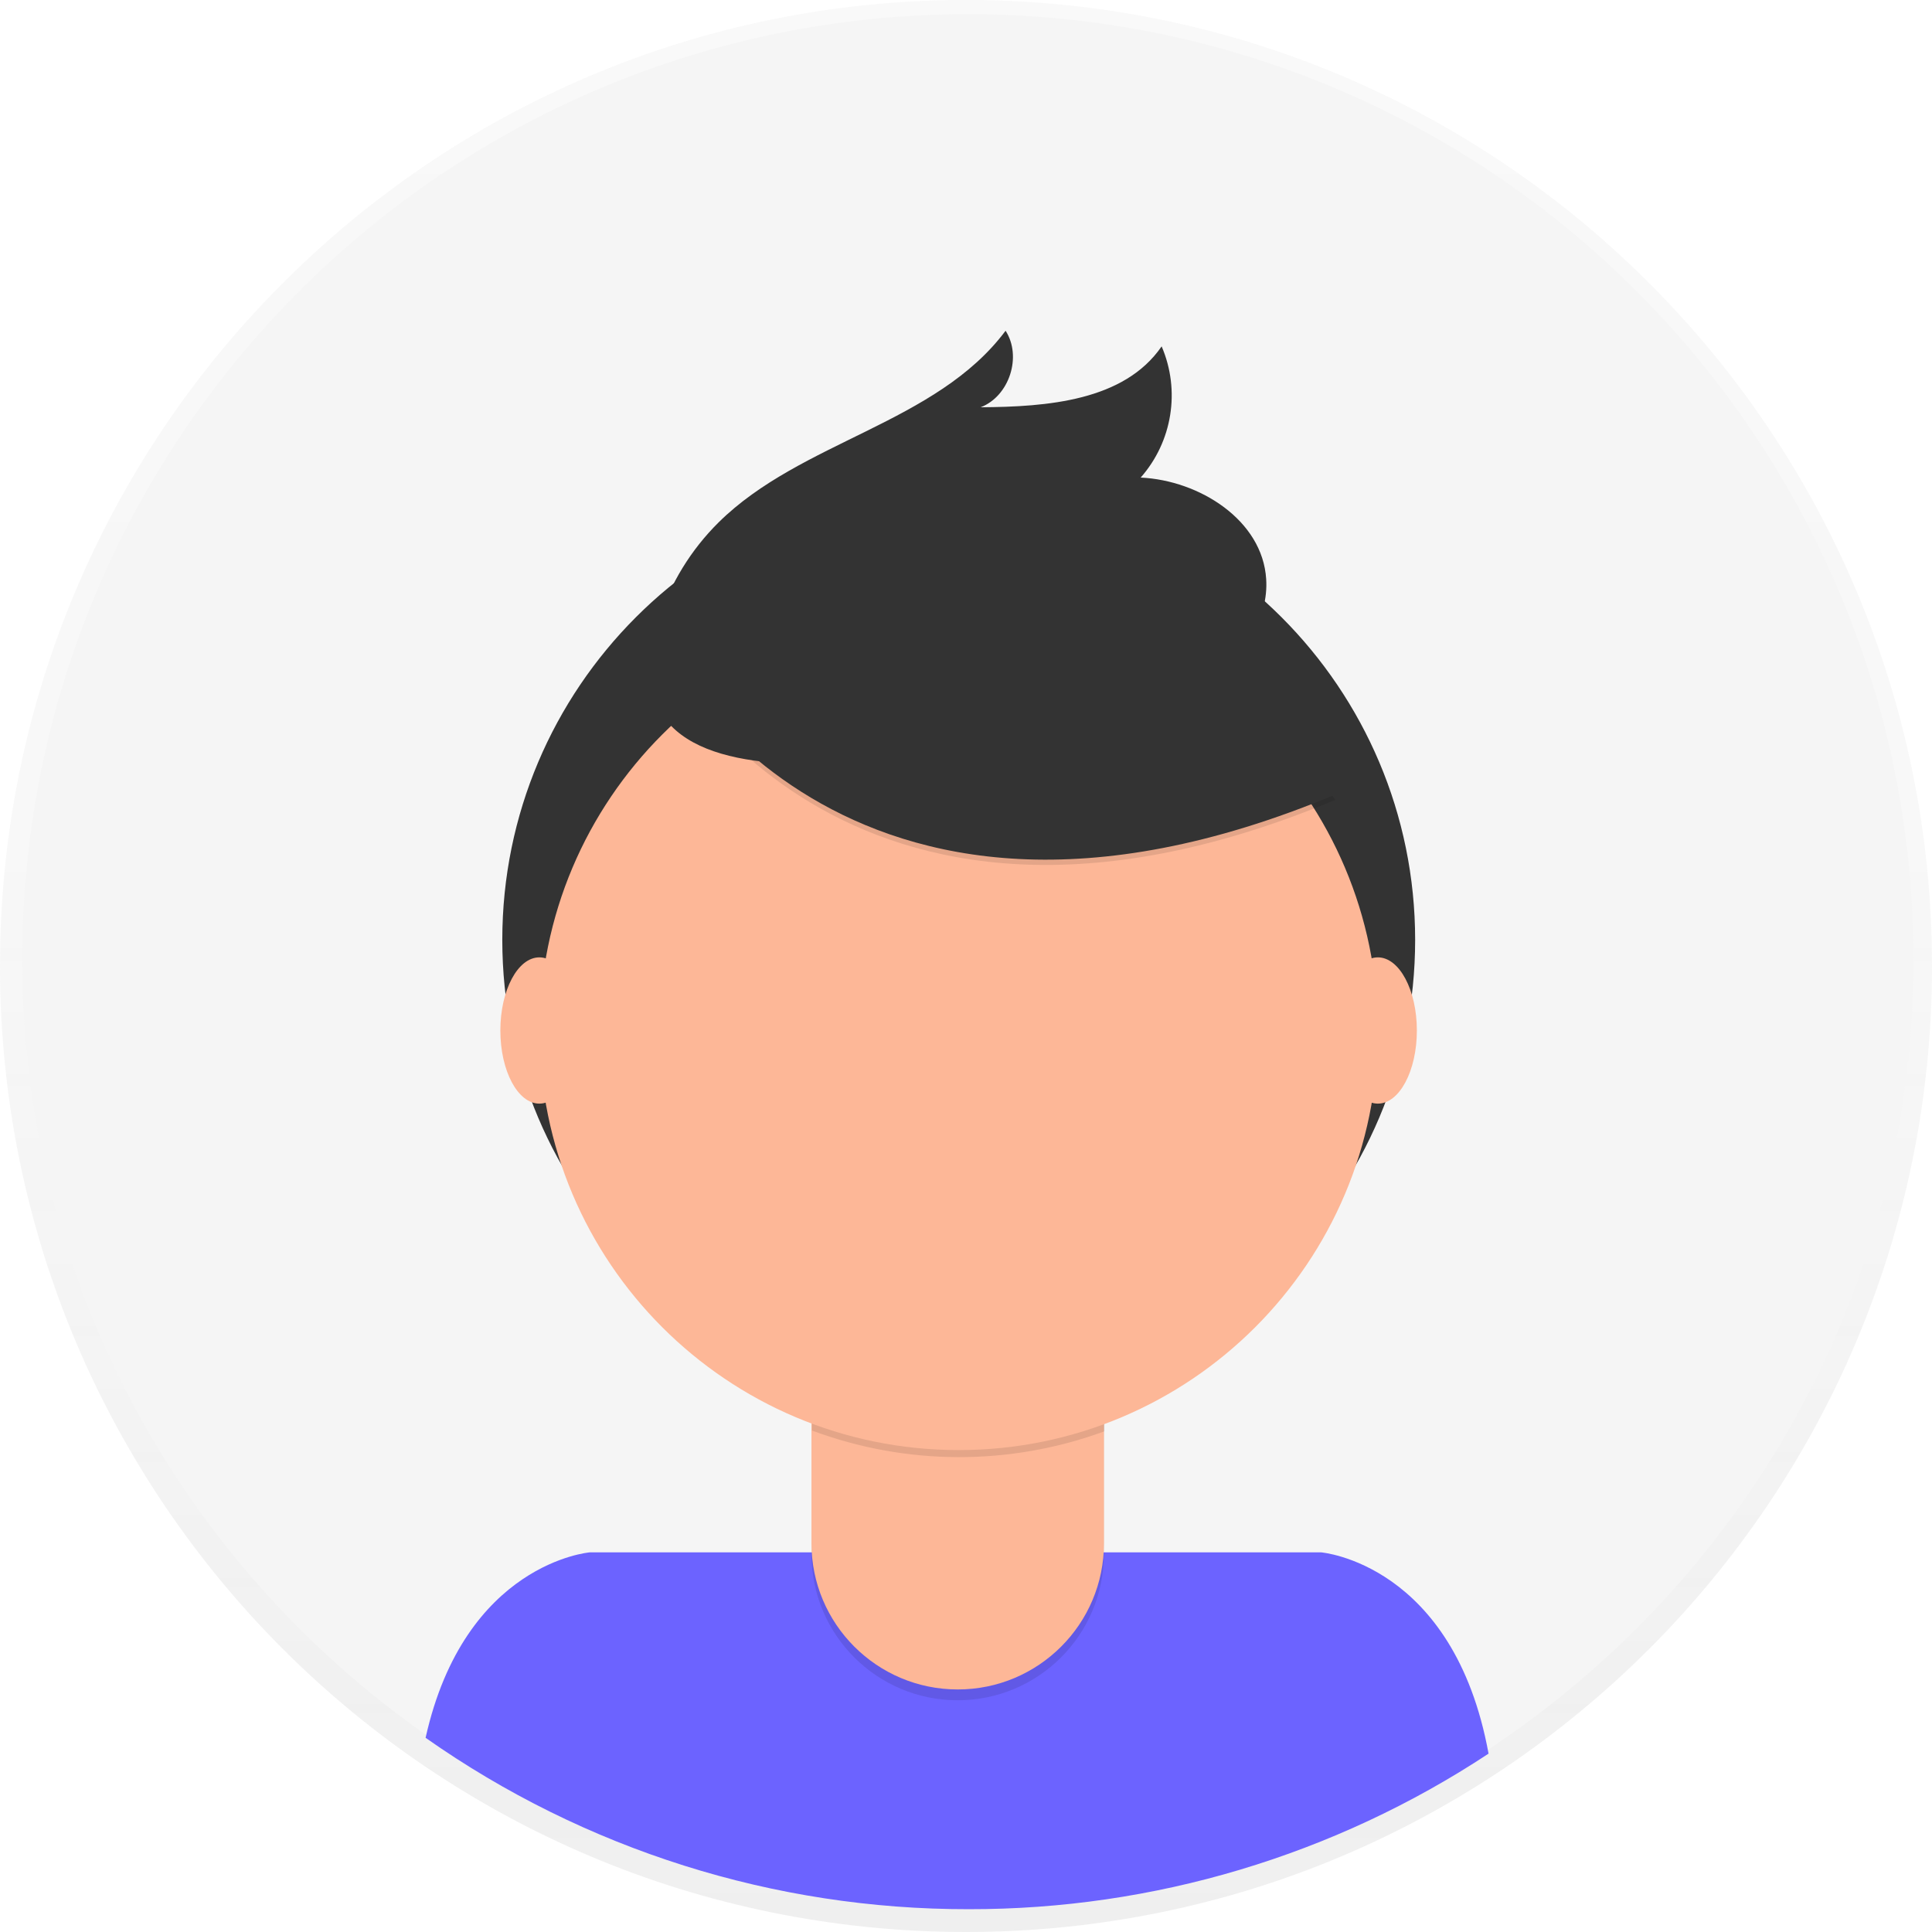
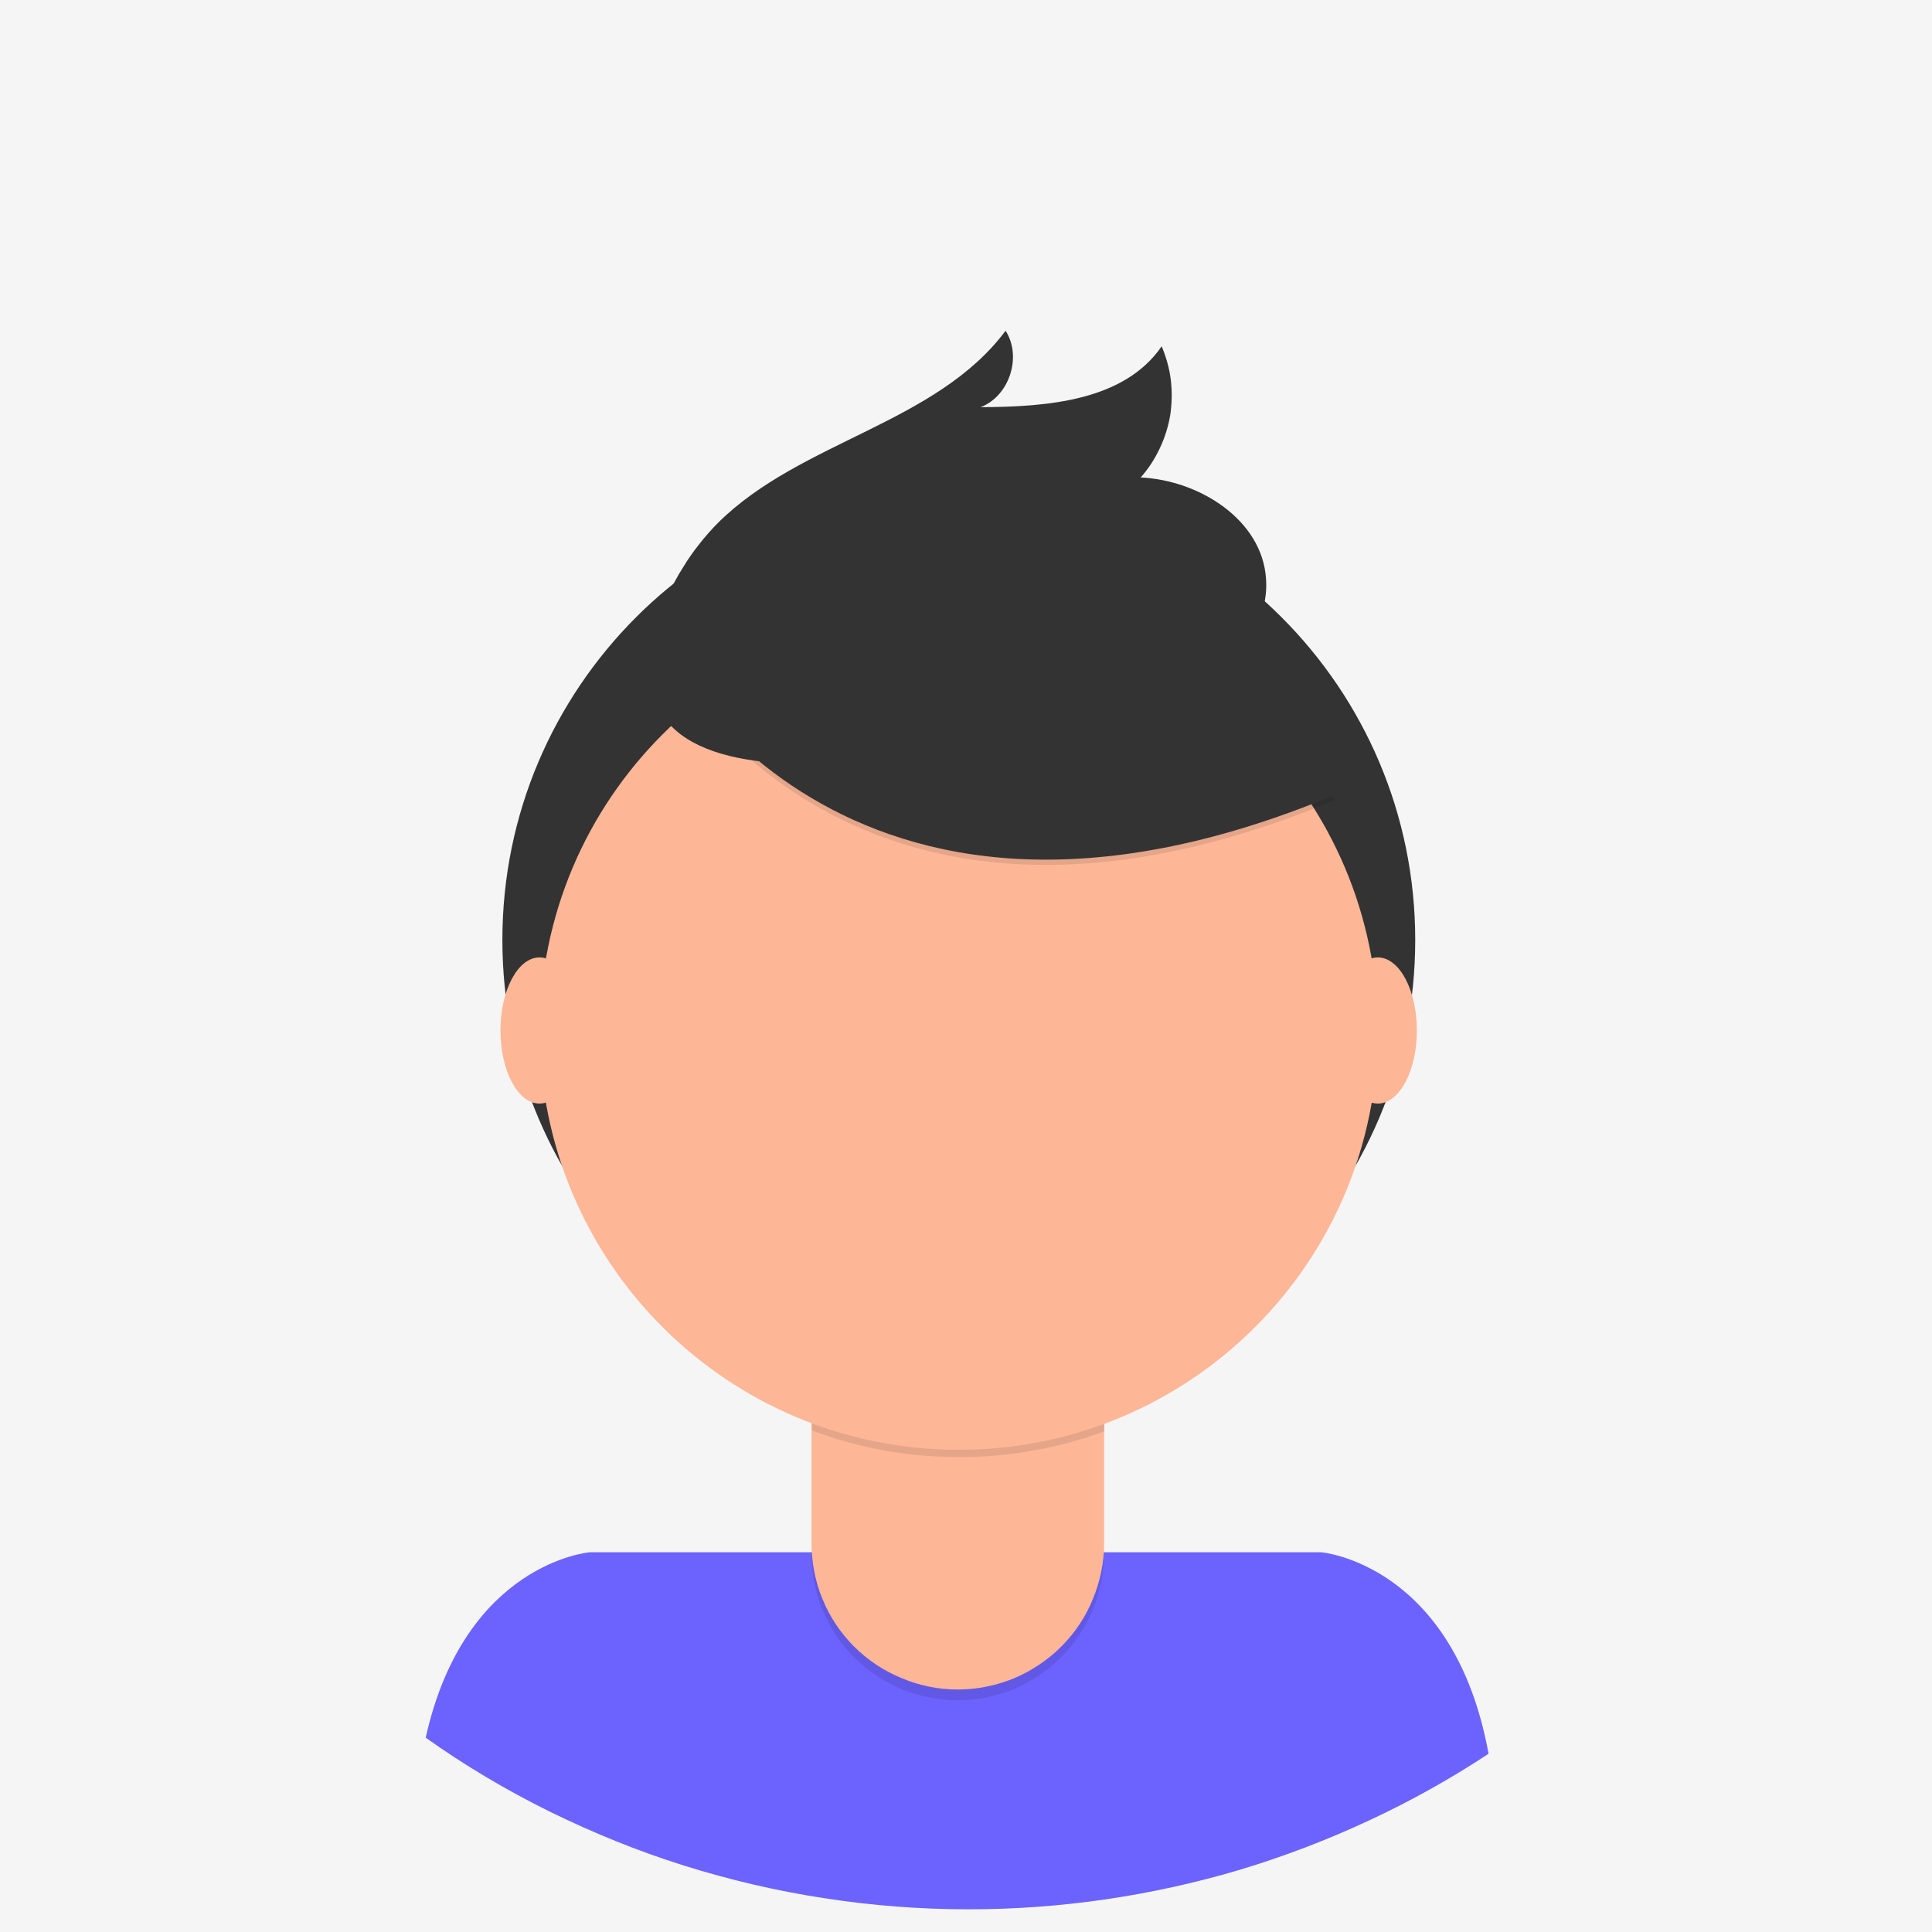
- <svg xmlns="http://www.w3.org/2000/svg" data-name="Layer 1" width="698" height="698" viewBox="0 0 698 698">
+ <svg xmlns="http://www.w3.org/2000/svg" version="1.2" viewBox="0 0 698 698" width="698" height="698">
  <defs>
-     <linearGradient id="b247946c-c62f-4d08-994a-4c3d64e1e98f-242" x1="349" y1="698" x2="349" gradientUnits="userSpaceOnUse">
-       <stop offset="0" stop-color="gray" stop-opacity="0.25" />
-       <stop offset="0.54" stop-color="gray" stop-opacity="0.12" />
-       <stop offset="1" stop-color="gray" stop-opacity="0.1" />
+     <linearGradient id="P" gradientUnits="userSpaceOnUse" />
+     <linearGradient id="g1" x1="349" y1="698" x2="349" y2="0" href="#P">
+       <stop stop-color="#808080" stop-opacity=".3" />
+       <stop offset=".5" stop-color="#808080" stop-opacity=".1" />
+       <stop offset="1" stop-color="#808080" stop-opacity=".1" />
    </linearGradient>
  </defs>
-   <g opacity="0.5">
-     <circle cx="349" cy="349" r="349" fill="url(#b247946c-c62f-4d08-994a-4c3d64e1e98f-242)" />
+   <style>.a{fill:url(#g1)}.b{fill:#f5f5f5}.c{fill:#6c63ff}.d{fill:#333}.e{opacity:.1}.f{fill:#fdb797}</style>
+   <g style="opacity:.5">
+     <circle class="a" cx="349" cy="349" r="349" />
  </g>
-   <circle cx="349.68" cy="346.77" r="341.64" fill="#f5f5f5" />
-   <path d="M601,790.76a340,340,0,0,0,187.79-56.2c-12.59-68.8-60.5-72.72-60.5-72.72H464.09s-45.21,3.71-59.33,67A340.07,340.07,0,0,0,601,790.76Z" transform="translate(-251 -101)" fill="#6c63ff" />
-   <circle cx="346.37" cy="339.57" r="164.9" fill="#333" />
-   <path d="M293.15,476.92H398.81a0,0,0,0,1,0,0v84.53A52.83,52.83,0,0,1,346,614.28h0a52.83,52.83,0,0,1-52.83-52.83V476.92a0,0,0,0,1,0,0Z" opacity="0.1" />
-   <path d="M296.5,473h99a3.35,3.35,0,0,1,3.35,3.35v81.18A52.83,52.83,0,0,1,346,610.37h0a52.83,52.83,0,0,1-52.83-52.83V476.35A3.35,3.35,0,0,1,296.5,473Z" fill="#fdb797" />
-   <path d="M544.34,617.82a152.07,152.07,0,0,0,105.66.29v-13H544.34Z" transform="translate(-251 -101)" opacity="0.1" />
-   <circle cx="346.37" cy="372.44" r="151.45" fill="#fdb797" />
-   <path d="M489.49,335.68S553.32,465.24,733.37,390l-41.92-65.73-74.31-26.67Z" transform="translate(-251 -101)" opacity="0.1" />
-   <path d="M489.49,333.78s63.83,129.56,243.88,54.3l-41.92-65.73-74.31-26.67Z" transform="translate(-251 -101)" fill="#333" />
-   <path d="M488.93,325a87.49,87.49,0,0,1,21.69-35.27c29.79-29.45,78.63-35.66,103.68-69.24,6,9.32,1.36,23.65-9,27.65,24-.16,51.81-2.26,65.38-22a44.89,44.89,0,0,1-7.57,47.4c21.27,1,44,15.4,45.34,36.65.92,14.16-8,27.56-19.59,35.68s-25.71,11.85-39.56,14.9C608.86,369.7,462.54,407.07,488.93,325Z" transform="translate(-251 -101)" fill="#333" />
-   <ellipse cx="194.86" cy="372.3" rx="14.09" ry="26.42" fill="#fdb797" />
-   <ellipse cx="497.8" cy="372.3" rx="14.09" ry="26.42" fill="#fdb797" />
+   <ellipse class="b" cx="360" cy="412.8" rx="542" ry="565.8" />
+   <path class="c" d="m297.9 685.8c-17.2-2.6-34.2-6.6-50.8-11.8-16.6-5.2-32.8-11.8-48.5-19.5-15.6-7.7-30.6-16.6-44.8-26.7 14.1-63.3 59.3-67 59.3-67h264.2c0 0 47.9 4 60.5 72.8-13.8 9.1-28.3 17.2-43.4 24.2-15 7-30.5 12.9-46.4 17.7-15.8 4.7-32.1 8.3-48.5 10.7-16.4 2.4-32.9 3.6-49.5 3.6-17.4 0-34.8-1.3-52.1-4z" />
+   <circle class="d" cx="346.4" cy="339.6" r="164.9" />
+   <path class="e" d="m293.1 476.9h105.7v84.6c0 6.9-1.4 13.8-4 20.2-2.7 6.4-6.6 12.2-11.5 17.1-4.9 4.9-10.7 8.8-17.1 11.5-6.4 2.6-13.3 4-20.2 4-6.9 0-13.8-1.4-20.2-4-6.4-2.7-12.3-6.6-17.2-11.5-4.9-4.9-8.8-10.7-11.4-17.1-2.7-6.4-4-13.3-4-20.2v-84.6z" />
+   <path class="f" d="m296.5 473h99q0.7 0 1.3 0.3 0.6 0.2 1.1 0.7 0.4 0.5 0.7 1.1 0.2 0.6 0.3 1.3v81.1c0 7-1.4 13.8-4.1 20.3-2.6 6.4-6.5 12.2-11.4 17.1-4.9 4.9-10.8 8.8-17.2 11.5-6.4 2.6-13.3 4-20.2 4-6.9 0-13.8-1.4-20.2-4.1-6.4-2.6-12.3-6.5-17.2-11.4-4.9-4.9-8.8-10.7-11.4-17.1-2.7-6.5-4-13.3-4-20.3v-81.1q0-0.7 0.2-1.3 0.3-0.6 0.7-1.1 0.5-0.5 1.1-0.7 0.6-0.3 1.3-0.3z" />
+   <path class="e" d="m293.3 504.1h105.7v13c-8.4 3.1-17.2 5.5-26 7-8.9 1.6-17.9 2.4-26.9 2.3-9 0-17.9-0.8-26.8-2.4-8.8-1.6-17.5-4-26-7.2z" />
+   <circle class="f" cx="346.4" cy="372.4" r="151.4" />
+   <path class="e" d="m366.1 196.6l74.4 26.7 41.9 65.7c-180.1 75.2-243.9-54.3-243.9-54.3z" />
+   <path class="d" d="m366.1 194.7l74.4 26.6 41.9 65.8c-180.1 75.2-243.9-54.3-243.9-54.3z" />
+   <path class="d" d="m237.9 224q1.6-5 3.8-9.7 2.2-4.8 5-9.2 2.7-4.5 6-8.6 3.2-4.1 6.9-7.8c29.8-29.4 78.6-35.6 103.7-69.2 6 9.3 1.4 23.6-9 27.6 24-0.1 51.8-2.2 65.4-22 1.6 3.9 2.8 8 3.3 12.2 0.5 4.2 0.4 8.5-0.2 12.6-0.7 4.2-2 8.3-3.8 12.1-1.8 3.8-4.1 7.4-6.9 10.5 21.3 1 44 15.4 45.3 36.7 1 14.2-8 27.5-19.5 35.7-11.6 8.1-25.8 11.8-39.6 14.9-40.4 8.9-186.8 46.3-160.4-35.8z" />
+   <ellipse class="f" cx="194.9" cy="372.3" rx="14.1" ry="26.4" />
+   <ellipse class="f" cx="497.8" cy="372.3" rx="14.1" ry="26.4" />
</svg>
